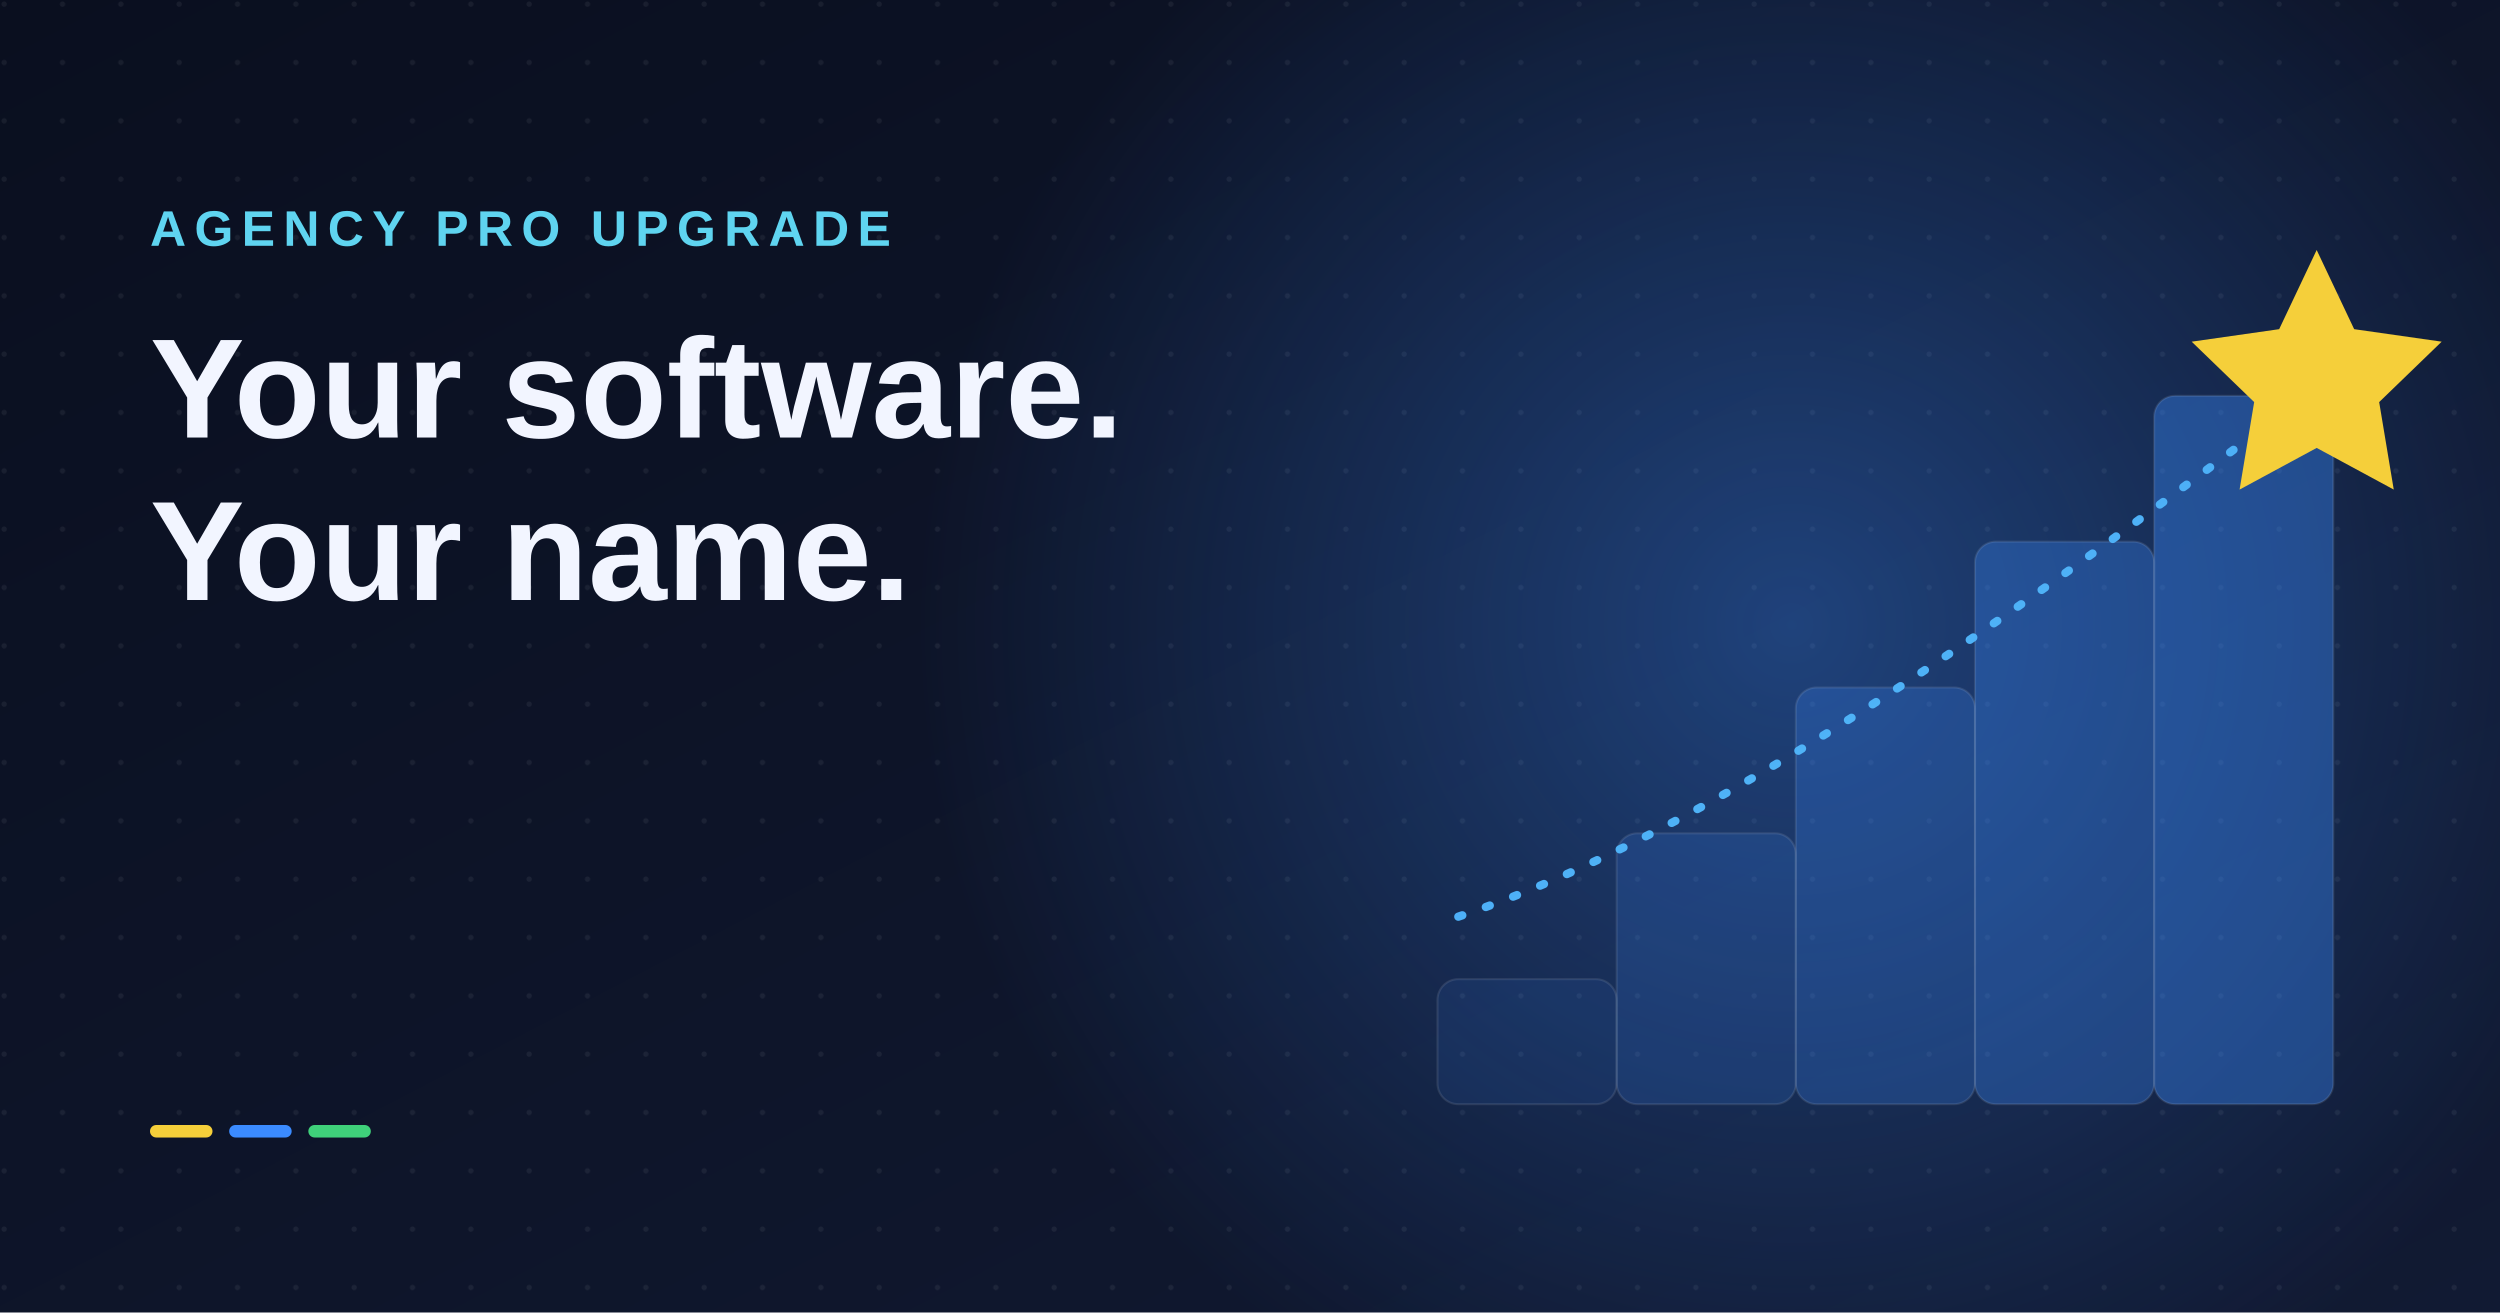
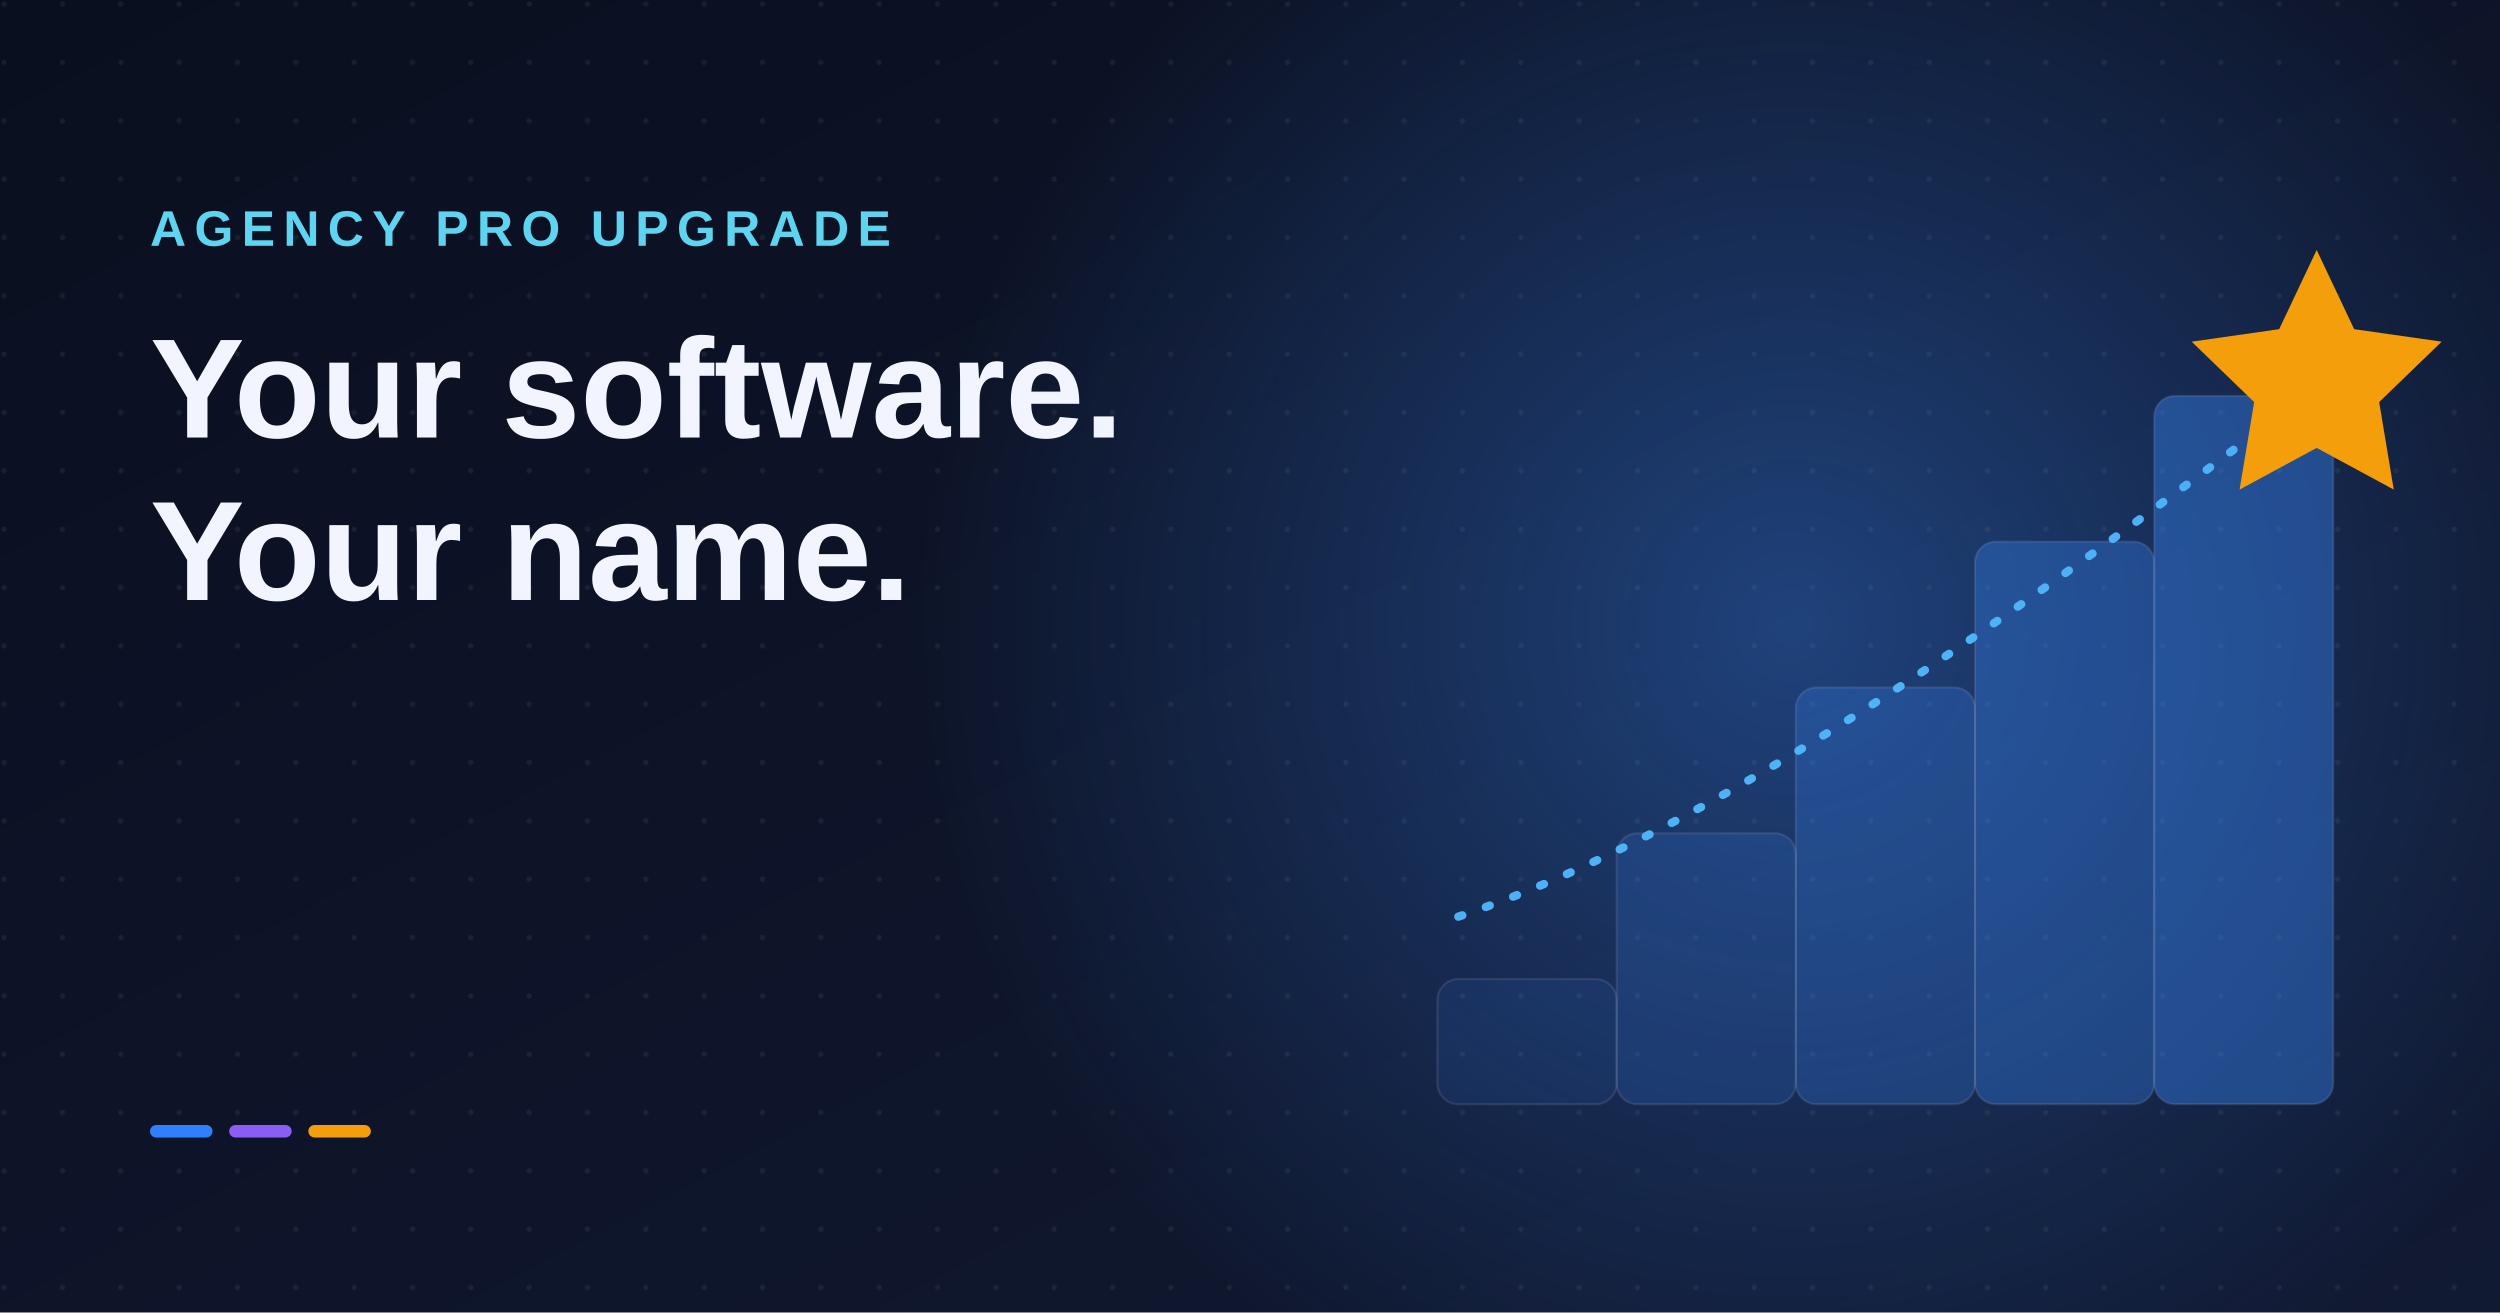
<svg xmlns="http://www.w3.org/2000/svg" viewBox="0 0 1200 630" width="1200" height="630">
  <defs>
    <linearGradient id="bg" x1="0" y1="0" x2="1" y2="1">
      <stop offset="0" stop-color="#0a0f1f" />
      <stop offset="1" stop-color="#111a33" />
    </linearGradient>
    <radialGradient id="glow" cx="860" cy="300" r="420" gradientUnits="userSpaceOnUse">
      <stop offset="0" stop-color="#3b8bff" stop-opacity="0.38" />
      <stop offset="1" stop-color="#3b8bff" stop-opacity="0" />
    </radialGradient>
    <linearGradient id="g" x1="0" y1="0" x2="1" y2="1">
      <stop offset="0" stop-color="#3b8bff" />
      <stop offset="1" stop-color="#5fd4f0" />
    </linearGradient>
    <pattern id="dots" width="28" height="28" patternUnits="userSpaceOnUse">
      <circle cx="2" cy="2" r="1.3" fill="rgba(255,255,255,0.06)" />
    </pattern>
  </defs>
  <rect width="1200" height="630" fill="url(#bg)" />
  <rect width="1200" height="630" fill="url(#dots)" />
  <rect width="1200" height="630" fill="url(#glow)" />
  <text x="72" y="118" font-family="'Segoe UI', 'Helvetica Neue', Arial, sans-serif" font-size="24" font-weight="600" letter-spacing="4" fill="#5fd4f0">AGENCY PRO UPGRADE</text>
  <text x="72" y="210" font-family="'Segoe UI', 'Helvetica Neue', Arial, sans-serif" font-size="68" font-weight="700" fill="#f2f5ff">Your software.</text>
  <text x="72" y="288" font-family="'Segoe UI', 'Helvetica Neue', Arial, sans-serif" font-size="68" font-weight="700" fill="#f2f5ff">Your name.</text>
  <g transform="translate(0,0)">
    <rect x="690" y="470" width="86" height="60" rx="10" fill="rgba(59,139,255,0.1)" stroke="rgba(255,255,255,0.10)" />
    <rect x="776" y="400" width="86" height="130" rx="10" fill="rgba(59,139,255,0.17)" stroke="rgba(255,255,255,0.10)" />
    <rect x="862" y="330" width="86" height="200" rx="10" fill="rgba(59,139,255,0.24)" stroke="rgba(255,255,255,0.10)" />
    <rect x="948" y="260" width="86" height="270" rx="10" fill="rgba(59,139,255,0.31)" stroke="rgba(255,255,255,0.10)" />
    <rect x="1034" y="190" width="86" height="340" rx="10" fill="rgba(59,139,255,0.38)" stroke="rgba(255,255,255,0.10)" />
-     <path d="M1112 120 l18 38 42 6 -30 29 7 42 -37 -20 -37 20 7 -42 -30 -29 42 -6z" fill="#f5cf3a" />
+     <path d="M1112 120 l18 38 42 6 -30 29 7 42 -37 -20 -37 20 7 -42 -30 -29 42 -6z" fill="#f59e0b" />
    <path d="M700 440 C 820 400, 960 300, 1080 210" fill="none" stroke="url(#g)" stroke-width="4" stroke-dasharray="2 12" stroke-linecap="round" />
  </g>
  <g transform="translate(72,540)">
-     <rect width="30" height="6" rx="3" fill="#f5cf3a" />
-     <rect x="38" width="30" height="6" rx="3" fill="#3b8bff" />
-     <rect x="76" width="30" height="6" rx="3" fill="#3fd17a" />
+     <rect width="30" height="6" rx="3" fill="#2f80ff" />
+     <rect x="38" width="30" height="6" rx="3" fill="#8b5cf6" />
+     <rect x="76" width="30" height="6" rx="3" fill="#f59e0b" />
  </g>
</svg>
